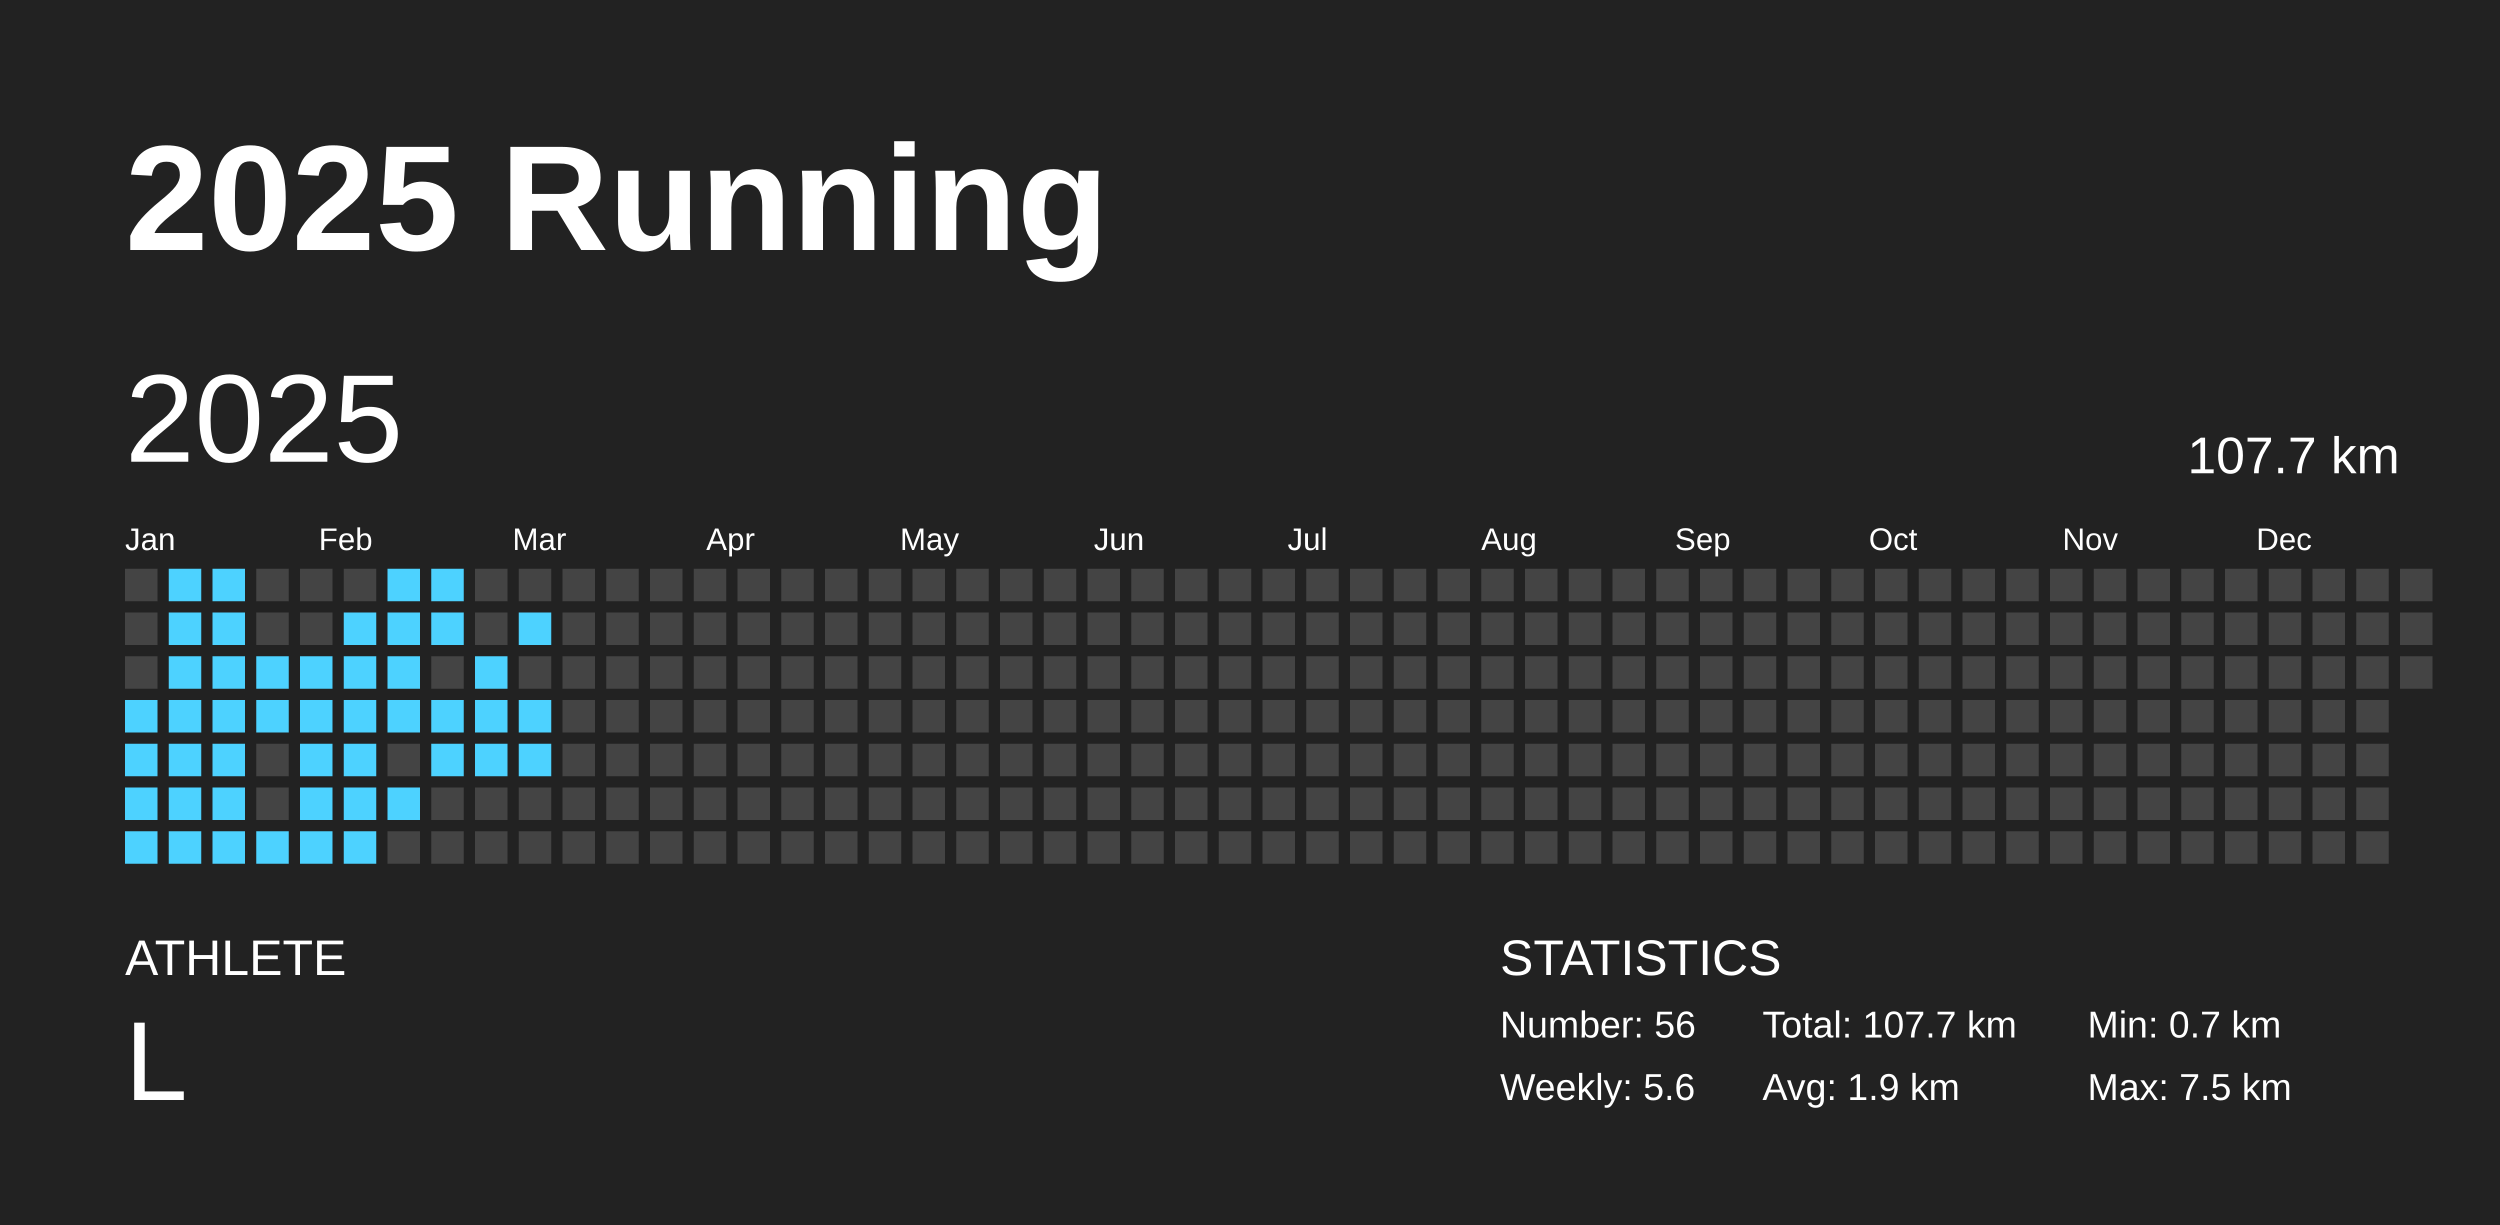
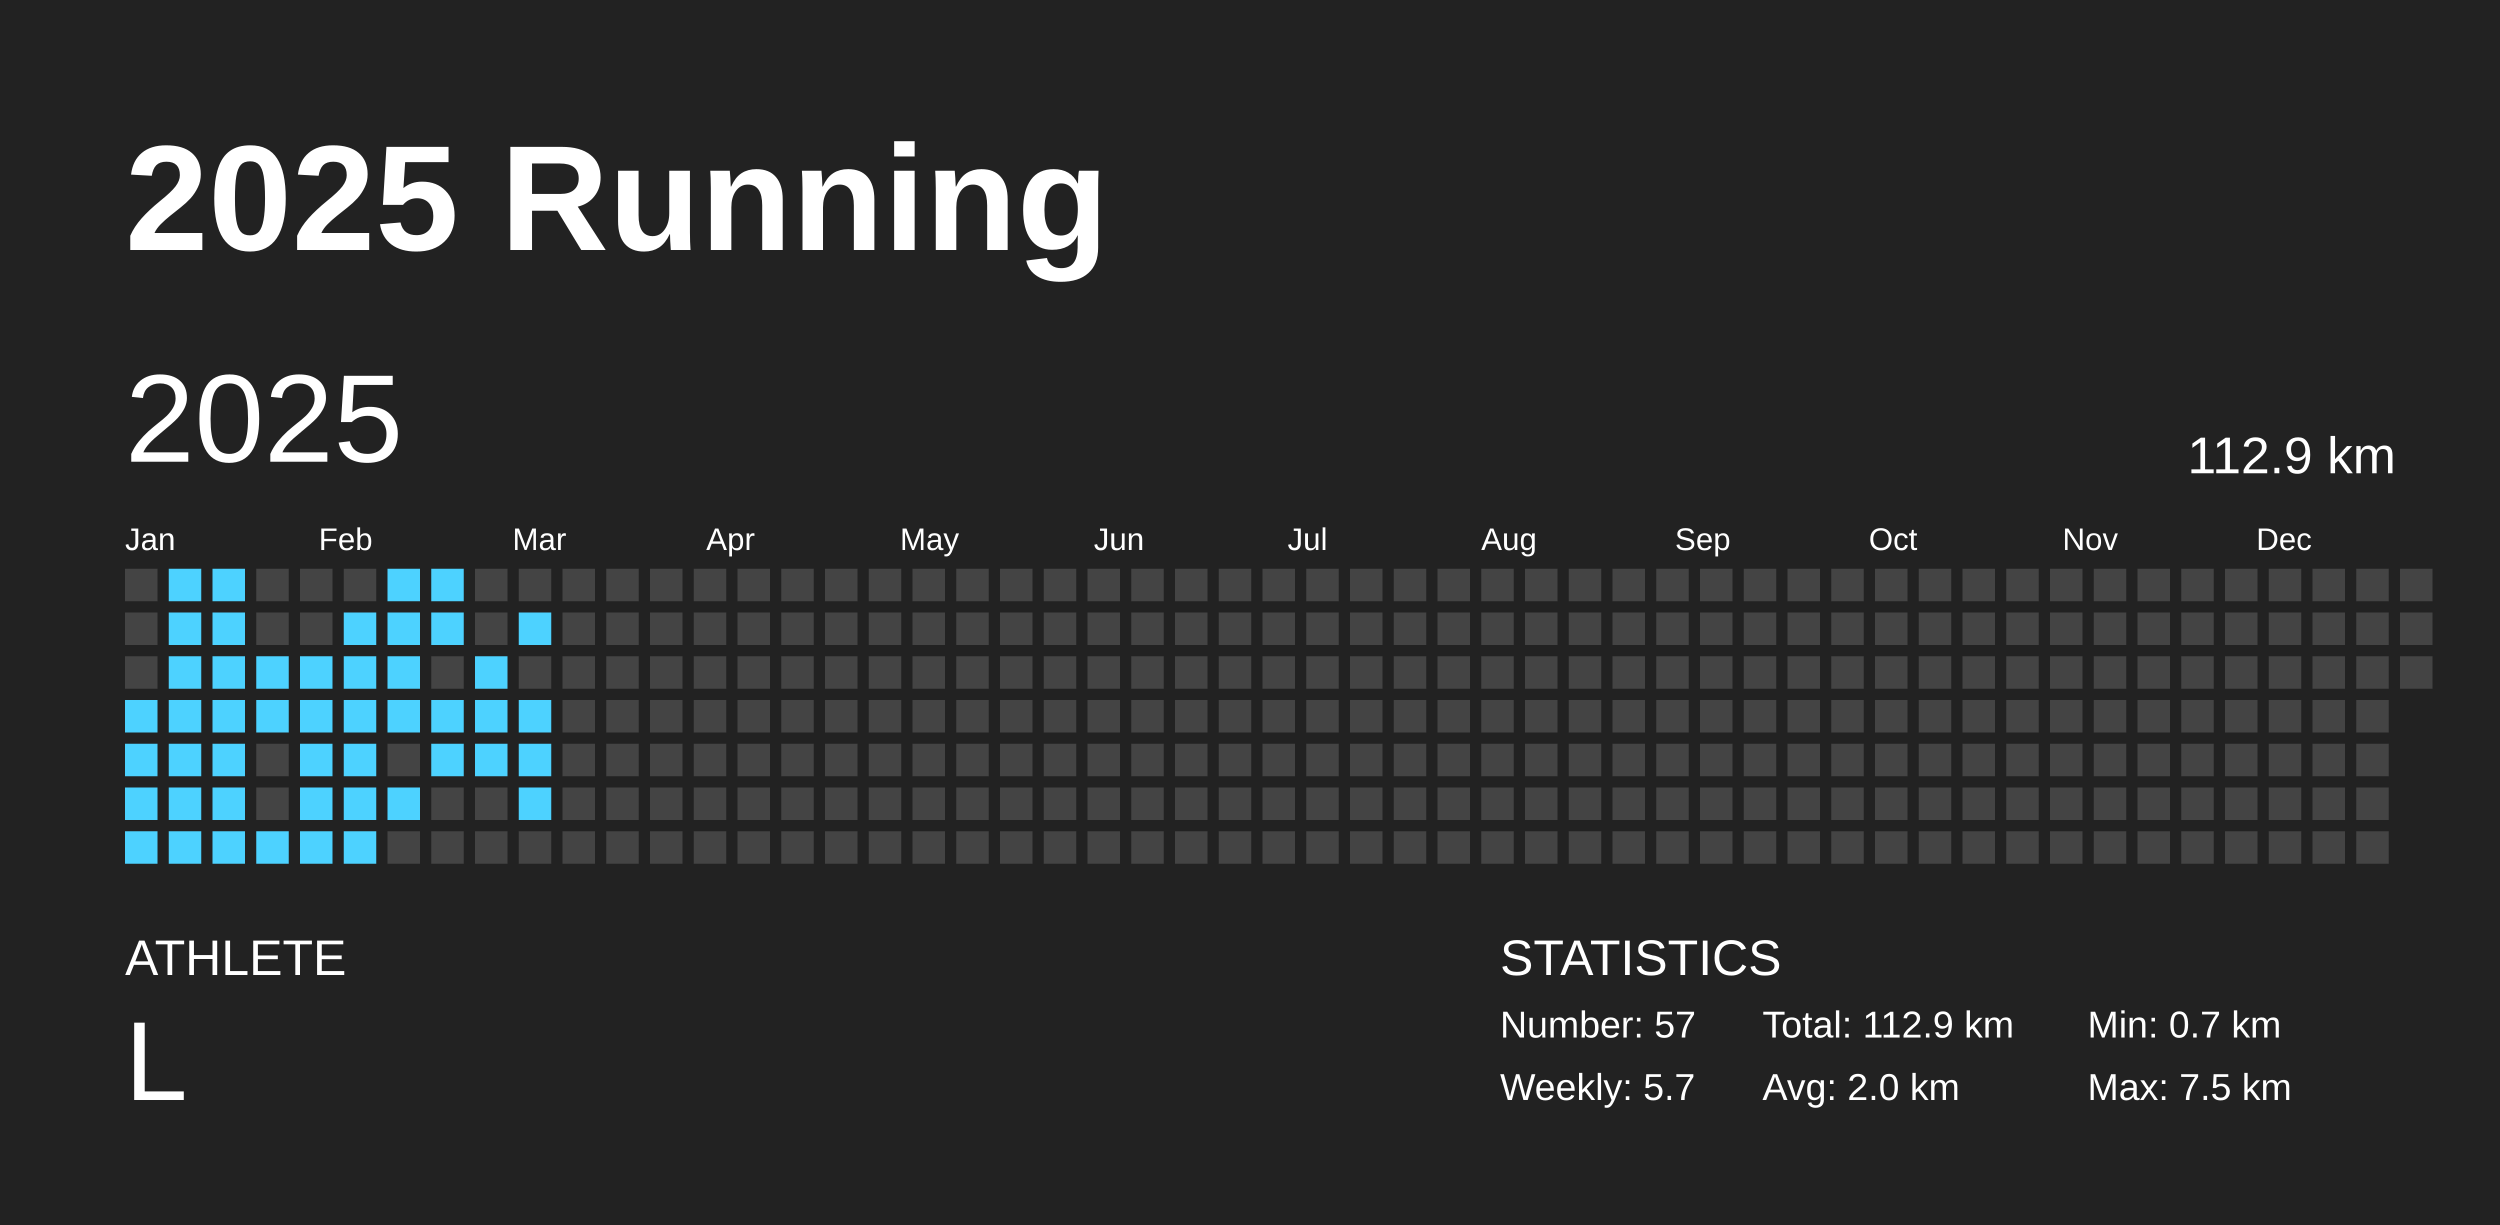
<svg xmlns="http://www.w3.org/2000/svg" baseProfile="full" height="98mm" version="1.1" viewBox="0,0,200,98" width="200mm">
  <defs />
  <rect fill="#222222" height="98" width="200" x="0" y="0" />
  <text fill="#FFFFFF" style="font-size:12px; font-family:Arial; font-weight:bold;" x="10" y="20">2025 Running</text>
  <text fill="#FFFFFF" style="font-size:4px; font-family:Arial" x="10" y="78">ATHLETE</text>
  <text fill="#FFFFFF" style="font-size:9px; font-family:Arial" x="10" y="88">L</text>
  <text fill="#FFFFFF" style="font-size:4px; font-family:Arial" x="120" y="78">STATISTICS</text>
-   <text fill="#FFFFFF" style="font-size:3px; font-family:Arial" x="120" y="83">Number: 56</text>
-   <text fill="#FFFFFF" style="font-size:3px; font-family:Arial" x="120" y="88">Weekly: 5.6</text>
-   <text fill="#FFFFFF" style="font-size:3px; font-family:Arial" x="141" y="83">Total: 107.7 km</text>
-   <text fill="#FFFFFF" style="font-size:3px; font-family:Arial" x="141" y="88">Avg: 1.9 km</text>
+   <text fill="#FFFFFF" style="font-size:3px; font-family:Arial" x="120" y="83">Number: 57</text>
+   <text fill="#FFFFFF" style="font-size:3px; font-family:Arial" x="120" y="88">Weekly: 5.7</text>
+   <text fill="#FFFFFF" style="font-size:3px; font-family:Arial" x="141" y="83">Total: 112.9 km</text>
+   <text fill="#FFFFFF" style="font-size:3px; font-family:Arial" x="141" y="88">Avg: 2.0 km</text>
  <text fill="#FFFFFF" style="font-size:3px; font-family:Arial" x="167" y="83">Min: 0.7 km</text>
  <text fill="#FFFFFF" style="font-size:3px; font-family:Arial" x="167" y="88">Max: 7.5 km</text>
  <text dominant-baseline="hanging" fill="#FFFFFF" style="font-size:10.0px; font-family:Arial;" x="10" y="30">2025</text>
-   <text dominant-baseline="hanging" fill="#FFFFFF" style="font-size:4.125px; font-family:Arial;" x="175" y="35">107.7 km</text>
+   <text dominant-baseline="hanging" fill="#FFFFFF" style="font-size:4.125px; font-family:Arial;" x="175" y="35">112.9 km</text>
  <text fill="#FFFFFF" style="font-size:2.5px; font-family:Arial" x="10.0" y="44">Jan</text>
  <text fill="#FFFFFF" style="font-size:2.5px; font-family:Arial" x="25.5" y="44">Feb</text>
  <text fill="#FFFFFF" style="font-size:2.5px; font-family:Arial" x="41.0" y="44">Mar</text>
  <text fill="#FFFFFF" style="font-size:2.5px; font-family:Arial" x="56.5" y="44">Apr</text>
  <text fill="#FFFFFF" style="font-size:2.5px; font-family:Arial" x="72.0" y="44">May</text>
  <text fill="#FFFFFF" style="font-size:2.5px; font-family:Arial" x="87.5" y="44">Jun</text>
  <text fill="#FFFFFF" style="font-size:2.5px; font-family:Arial" x="103.0" y="44">Jul</text>
  <text fill="#FFFFFF" style="font-size:2.5px; font-family:Arial" x="118.5" y="44">Aug</text>
  <text fill="#FFFFFF" style="font-size:2.5px; font-family:Arial" x="134.0" y="44">Sep</text>
  <text fill="#FFFFFF" style="font-size:2.5px; font-family:Arial" x="149.5" y="44">Oct</text>
  <text fill="#FFFFFF" style="font-size:2.5px; font-family:Arial" x="165.0" y="44">Nov</text>
  <text fill="#FFFFFF" style="font-size:2.5px; font-family:Arial" x="180.5" y="44">Dec</text>
  <rect fill="#444444" height="2.6" width="2.6" x="10.0" y="45.5" />
  <rect fill="#444444" height="2.6" width="2.6" x="10.0" y="49.0" />
  <rect fill="#444444" height="2.6" width="2.6" x="10.0" y="52.5" />
  <rect fill="#4dd2ff" height="2.6" width="2.6" x="10.0" y="56.0" />
  <rect fill="#4dd2ff" height="2.6" width="2.6" x="10.0" y="59.5" />
  <rect fill="#4dd2ff" height="2.6" width="2.6" x="10.0" y="63.0" />
  <rect fill="#4dd2ff" height="2.6" width="2.6" x="10.0" y="66.5" />
  <rect fill="#4dd2ff" height="2.6" width="2.6" x="13.5" y="45.5" />
  <rect fill="#4dd2ff" height="2.6" width="2.6" x="13.5" y="49.0" />
  <rect fill="#4dd2ff" height="2.6" width="2.6" x="13.5" y="52.5" />
  <rect fill="#4dd2ff" height="2.6" width="2.6" x="13.5" y="56.0" />
  <rect fill="#4dd2ff" height="2.6" width="2.6" x="13.5" y="59.5" />
  <rect fill="#4dd2ff" height="2.6" width="2.6" x="13.5" y="63.0" />
  <rect fill="#4dd2ff" height="2.6" width="2.6" x="13.5" y="66.5" />
  <rect fill="#4dd2ff" height="2.6" width="2.6" x="17.0" y="45.5" />
  <rect fill="#4dd2ff" height="2.6" width="2.6" x="17.0" y="49.0" />
  <rect fill="#4dd2ff" height="2.6" width="2.6" x="17.0" y="52.5" />
  <rect fill="#4dd2ff" height="2.6" width="2.6" x="17.0" y="56.0" />
  <rect fill="#4dd2ff" height="2.6" width="2.6" x="17.0" y="59.5" />
  <rect fill="#4dd2ff" height="2.6" width="2.6" x="17.0" y="63.0" />
  <rect fill="#4dd2ff" height="2.6" width="2.6" x="17.0" y="66.5" />
  <rect fill="#444444" height="2.6" width="2.6" x="20.5" y="45.5" />
  <rect fill="#444444" height="2.6" width="2.6" x="20.5" y="49.0" />
  <rect fill="#4dd2ff" height="2.6" width="2.6" x="20.5" y="52.5" />
  <rect fill="#4dd2ff" height="2.6" width="2.6" x="20.5" y="56.0" />
  <rect fill="#444444" height="2.6" width="2.6" x="20.5" y="59.5" />
  <rect fill="#444444" height="2.6" width="2.6" x="20.5" y="63.0" />
  <rect fill="#4dd2ff" height="2.6" width="2.6" x="20.5" y="66.5" />
  <rect fill="#444444" height="2.6" width="2.6" x="24.0" y="45.5" />
  <rect fill="#444444" height="2.6" width="2.6" x="24.0" y="49.0" />
  <rect fill="#4dd2ff" height="2.6" width="2.6" x="24.0" y="52.5" />
  <rect fill="#4dd2ff" height="2.6" width="2.6" x="24.0" y="56.0" />
  <rect fill="#4dd2ff" height="2.6" width="2.6" x="24.0" y="59.5" />
  <rect fill="#4dd2ff" height="2.6" width="2.6" x="24.0" y="63.0" />
  <rect fill="#4dd2ff" height="2.6" width="2.6" x="24.0" y="66.5" />
  <rect fill="#444444" height="2.6" width="2.6" x="27.5" y="45.5" />
  <rect fill="#4dd2ff" height="2.6" width="2.6" x="27.5" y="49.0" />
  <rect fill="#4dd2ff" height="2.6" width="2.6" x="27.5" y="52.5" />
  <rect fill="#4dd2ff" height="2.6" width="2.6" x="27.5" y="56.0" />
  <rect fill="#4dd2ff" height="2.6" width="2.6" x="27.5" y="59.5" />
  <rect fill="#4dd2ff" height="2.6" width="2.6" x="27.5" y="63.0" />
  <rect fill="#4dd2ff" height="2.6" width="2.6" x="27.5" y="66.5" />
  <rect fill="#4dd2ff" height="2.6" width="2.6" x="31.0" y="45.5" />
  <rect fill="#4dd2ff" height="2.6" width="2.6" x="31.0" y="49.0" />
  <rect fill="#4dd2ff" height="2.6" width="2.6" x="31.0" y="52.5" />
  <rect fill="#4dd2ff" height="2.6" width="2.6" x="31.0" y="56.0" />
  <rect fill="#444444" height="2.6" width="2.6" x="31.0" y="59.5" />
  <rect fill="#4dd2ff" height="2.6" width="2.6" x="31.0" y="63.0" />
  <rect fill="#444444" height="2.6" width="2.6" x="31.0" y="66.5" />
  <rect fill="#4dd2ff" height="2.6" width="2.6" x="34.5" y="45.5" />
  <rect fill="#4dd2ff" height="2.6" width="2.6" x="34.5" y="49.0" />
  <rect fill="#444444" height="2.6" width="2.6" x="34.5" y="52.5" />
  <rect fill="#4dd2ff" height="2.6" width="2.6" x="34.5" y="56.0" />
  <rect fill="#4dd2ff" height="2.6" width="2.6" x="34.5" y="59.5" />
  <rect fill="#444444" height="2.6" width="2.6" x="34.5" y="63.0" />
  <rect fill="#444444" height="2.6" width="2.6" x="34.5" y="66.5" />
  <rect fill="#444444" height="2.6" width="2.6" x="38.0" y="45.5" />
  <rect fill="#444444" height="2.6" width="2.6" x="38.0" y="49.0" />
  <rect fill="#4dd2ff" height="2.6" width="2.6" x="38.0" y="52.5" />
  <rect fill="#4dd2ff" height="2.6" width="2.6" x="38.0" y="56.0" />
  <rect fill="#4dd2ff" height="2.6" width="2.6" x="38.0" y="59.5" />
  <rect fill="#444444" height="2.6" width="2.6" x="38.0" y="63.0" />
  <rect fill="#444444" height="2.6" width="2.6" x="38.0" y="66.5" />
  <rect fill="#444444" height="2.6" width="2.6" x="41.5" y="45.5" />
  <rect fill="#4dd2ff" height="2.6" width="2.6" x="41.5" y="49.0" />
  <rect fill="#444444" height="2.6" width="2.6" x="41.5" y="52.5" />
  <rect fill="#4dd2ff" height="2.6" width="2.6" x="41.5" y="56.0" />
  <rect fill="#4dd2ff" height="2.6" width="2.6" x="41.5" y="59.5" />
-   <rect fill="#444444" height="2.6" width="2.6" x="41.5" y="63.0" />
+   <rect fill="#4dd2ff" height="2.6" width="2.6" x="41.5" y="63.0" />
  <rect fill="#444444" height="2.6" width="2.6" x="41.5" y="66.5" />
  <rect fill="#444444" height="2.6" width="2.6" x="45.0" y="45.5" />
  <rect fill="#444444" height="2.6" width="2.6" x="45.0" y="49.0" />
  <rect fill="#444444" height="2.6" width="2.6" x="45.0" y="52.5" />
  <rect fill="#444444" height="2.6" width="2.6" x="45.0" y="56.0" />
  <rect fill="#444444" height="2.6" width="2.6" x="45.0" y="59.5" />
  <rect fill="#444444" height="2.6" width="2.6" x="45.0" y="63.0" />
  <rect fill="#444444" height="2.6" width="2.6" x="45.0" y="66.5" />
  <rect fill="#444444" height="2.6" width="2.6" x="48.5" y="45.5" />
  <rect fill="#444444" height="2.6" width="2.6" x="48.5" y="49.0" />
  <rect fill="#444444" height="2.6" width="2.6" x="48.5" y="52.5" />
  <rect fill="#444444" height="2.6" width="2.6" x="48.5" y="56.0" />
  <rect fill="#444444" height="2.6" width="2.6" x="48.5" y="59.5" />
  <rect fill="#444444" height="2.6" width="2.6" x="48.5" y="63.0" />
  <rect fill="#444444" height="2.6" width="2.6" x="48.5" y="66.5" />
  <rect fill="#444444" height="2.6" width="2.6" x="52.0" y="45.5" />
  <rect fill="#444444" height="2.6" width="2.6" x="52.0" y="49.0" />
  <rect fill="#444444" height="2.6" width="2.6" x="52.0" y="52.5" />
  <rect fill="#444444" height="2.6" width="2.6" x="52.0" y="56.0" />
  <rect fill="#444444" height="2.6" width="2.6" x="52.0" y="59.5" />
  <rect fill="#444444" height="2.6" width="2.6" x="52.0" y="63.0" />
  <rect fill="#444444" height="2.6" width="2.6" x="52.0" y="66.5" />
  <rect fill="#444444" height="2.6" width="2.6" x="55.5" y="45.5" />
  <rect fill="#444444" height="2.6" width="2.6" x="55.5" y="49.0" />
  <rect fill="#444444" height="2.6" width="2.6" x="55.5" y="52.5" />
  <rect fill="#444444" height="2.6" width="2.6" x="55.5" y="56.0" />
  <rect fill="#444444" height="2.6" width="2.6" x="55.5" y="59.5" />
  <rect fill="#444444" height="2.6" width="2.6" x="55.5" y="63.0" />
  <rect fill="#444444" height="2.6" width="2.6" x="55.5" y="66.5" />
  <rect fill="#444444" height="2.6" width="2.6" x="59.0" y="45.5" />
  <rect fill="#444444" height="2.6" width="2.6" x="59.0" y="49.0" />
  <rect fill="#444444" height="2.6" width="2.6" x="59.0" y="52.5" />
  <rect fill="#444444" height="2.6" width="2.6" x="59.0" y="56.0" />
  <rect fill="#444444" height="2.6" width="2.6" x="59.0" y="59.5" />
  <rect fill="#444444" height="2.6" width="2.6" x="59.0" y="63.0" />
  <rect fill="#444444" height="2.6" width="2.6" x="59.0" y="66.5" />
  <rect fill="#444444" height="2.6" width="2.6" x="62.5" y="45.5" />
  <rect fill="#444444" height="2.6" width="2.6" x="62.5" y="49.0" />
  <rect fill="#444444" height="2.6" width="2.6" x="62.5" y="52.5" />
  <rect fill="#444444" height="2.6" width="2.6" x="62.5" y="56.0" />
  <rect fill="#444444" height="2.6" width="2.6" x="62.5" y="59.5" />
  <rect fill="#444444" height="2.6" width="2.6" x="62.5" y="63.0" />
  <rect fill="#444444" height="2.6" width="2.6" x="62.5" y="66.5" />
  <rect fill="#444444" height="2.6" width="2.6" x="66.0" y="45.5" />
  <rect fill="#444444" height="2.6" width="2.6" x="66.0" y="49.0" />
  <rect fill="#444444" height="2.6" width="2.6" x="66.0" y="52.5" />
  <rect fill="#444444" height="2.6" width="2.6" x="66.0" y="56.0" />
  <rect fill="#444444" height="2.6" width="2.6" x="66.0" y="59.5" />
  <rect fill="#444444" height="2.6" width="2.6" x="66.0" y="63.0" />
  <rect fill="#444444" height="2.6" width="2.6" x="66.0" y="66.5" />
  <rect fill="#444444" height="2.6" width="2.6" x="69.5" y="45.5" />
  <rect fill="#444444" height="2.6" width="2.6" x="69.5" y="49.0" />
  <rect fill="#444444" height="2.6" width="2.6" x="69.5" y="52.5" />
  <rect fill="#444444" height="2.6" width="2.6" x="69.5" y="56.0" />
  <rect fill="#444444" height="2.6" width="2.6" x="69.5" y="59.5" />
  <rect fill="#444444" height="2.6" width="2.6" x="69.5" y="63.0" />
  <rect fill="#444444" height="2.6" width="2.6" x="69.5" y="66.5" />
  <rect fill="#444444" height="2.6" width="2.6" x="73.0" y="45.5" />
  <rect fill="#444444" height="2.6" width="2.6" x="73.0" y="49.0" />
  <rect fill="#444444" height="2.6" width="2.6" x="73.0" y="52.5" />
  <rect fill="#444444" height="2.6" width="2.6" x="73.0" y="56.0" />
  <rect fill="#444444" height="2.6" width="2.6" x="73.0" y="59.5" />
  <rect fill="#444444" height="2.6" width="2.6" x="73.0" y="63.0" />
  <rect fill="#444444" height="2.6" width="2.6" x="73.0" y="66.5" />
  <rect fill="#444444" height="2.6" width="2.6" x="76.5" y="45.5" />
  <rect fill="#444444" height="2.6" width="2.6" x="76.5" y="49.0" />
  <rect fill="#444444" height="2.6" width="2.6" x="76.5" y="52.5" />
  <rect fill="#444444" height="2.6" width="2.6" x="76.5" y="56.0" />
  <rect fill="#444444" height="2.6" width="2.6" x="76.5" y="59.5" />
  <rect fill="#444444" height="2.6" width="2.6" x="76.5" y="63.0" />
  <rect fill="#444444" height="2.6" width="2.6" x="76.5" y="66.5" />
  <rect fill="#444444" height="2.6" width="2.6" x="80.0" y="45.5" />
  <rect fill="#444444" height="2.6" width="2.6" x="80.0" y="49.0" />
  <rect fill="#444444" height="2.6" width="2.6" x="80.0" y="52.5" />
  <rect fill="#444444" height="2.6" width="2.6" x="80.0" y="56.0" />
  <rect fill="#444444" height="2.6" width="2.6" x="80.0" y="59.5" />
  <rect fill="#444444" height="2.6" width="2.6" x="80.0" y="63.0" />
  <rect fill="#444444" height="2.6" width="2.6" x="80.0" y="66.5" />
  <rect fill="#444444" height="2.6" width="2.6" x="83.5" y="45.5" />
  <rect fill="#444444" height="2.6" width="2.6" x="83.5" y="49.0" />
  <rect fill="#444444" height="2.6" width="2.6" x="83.5" y="52.5" />
  <rect fill="#444444" height="2.6" width="2.6" x="83.5" y="56.0" />
  <rect fill="#444444" height="2.6" width="2.6" x="83.5" y="59.5" />
  <rect fill="#444444" height="2.6" width="2.6" x="83.5" y="63.0" />
  <rect fill="#444444" height="2.6" width="2.6" x="83.5" y="66.5" />
  <rect fill="#444444" height="2.6" width="2.6" x="87.0" y="45.5" />
  <rect fill="#444444" height="2.6" width="2.6" x="87.0" y="49.0" />
  <rect fill="#444444" height="2.6" width="2.6" x="87.0" y="52.5" />
  <rect fill="#444444" height="2.6" width="2.6" x="87.0" y="56.0" />
  <rect fill="#444444" height="2.6" width="2.6" x="87.0" y="59.5" />
  <rect fill="#444444" height="2.6" width="2.6" x="87.0" y="63.0" />
  <rect fill="#444444" height="2.6" width="2.6" x="87.0" y="66.5" />
  <rect fill="#444444" height="2.6" width="2.6" x="90.5" y="45.5" />
  <rect fill="#444444" height="2.6" width="2.6" x="90.5" y="49.0" />
  <rect fill="#444444" height="2.6" width="2.6" x="90.5" y="52.5" />
  <rect fill="#444444" height="2.6" width="2.6" x="90.5" y="56.0" />
  <rect fill="#444444" height="2.6" width="2.6" x="90.5" y="59.5" />
  <rect fill="#444444" height="2.6" width="2.6" x="90.5" y="63.0" />
  <rect fill="#444444" height="2.6" width="2.6" x="90.5" y="66.5" />
  <rect fill="#444444" height="2.6" width="2.6" x="94.0" y="45.5" />
  <rect fill="#444444" height="2.6" width="2.6" x="94.0" y="49.0" />
  <rect fill="#444444" height="2.6" width="2.6" x="94.0" y="52.5" />
  <rect fill="#444444" height="2.6" width="2.6" x="94.0" y="56.0" />
  <rect fill="#444444" height="2.6" width="2.6" x="94.0" y="59.5" />
  <rect fill="#444444" height="2.6" width="2.6" x="94.0" y="63.0" />
  <rect fill="#444444" height="2.6" width="2.6" x="94.0" y="66.5" />
  <rect fill="#444444" height="2.6" width="2.6" x="97.5" y="45.5" />
  <rect fill="#444444" height="2.6" width="2.6" x="97.5" y="49.0" />
  <rect fill="#444444" height="2.6" width="2.6" x="97.5" y="52.5" />
  <rect fill="#444444" height="2.6" width="2.6" x="97.5" y="56.0" />
  <rect fill="#444444" height="2.6" width="2.6" x="97.5" y="59.5" />
  <rect fill="#444444" height="2.6" width="2.6" x="97.5" y="63.0" />
  <rect fill="#444444" height="2.6" width="2.6" x="97.5" y="66.5" />
  <rect fill="#444444" height="2.6" width="2.6" x="101.0" y="45.5" />
  <rect fill="#444444" height="2.6" width="2.6" x="101.0" y="49.0" />
  <rect fill="#444444" height="2.6" width="2.6" x="101.0" y="52.5" />
  <rect fill="#444444" height="2.6" width="2.6" x="101.0" y="56.0" />
  <rect fill="#444444" height="2.6" width="2.6" x="101.0" y="59.5" />
  <rect fill="#444444" height="2.6" width="2.6" x="101.0" y="63.0" />
  <rect fill="#444444" height="2.6" width="2.6" x="101.0" y="66.5" />
  <rect fill="#444444" height="2.6" width="2.6" x="104.5" y="45.5" />
  <rect fill="#444444" height="2.6" width="2.6" x="104.5" y="49.0" />
  <rect fill="#444444" height="2.6" width="2.6" x="104.5" y="52.5" />
  <rect fill="#444444" height="2.6" width="2.6" x="104.5" y="56.0" />
  <rect fill="#444444" height="2.6" width="2.6" x="104.5" y="59.5" />
  <rect fill="#444444" height="2.6" width="2.6" x="104.5" y="63.0" />
  <rect fill="#444444" height="2.6" width="2.6" x="104.5" y="66.5" />
  <rect fill="#444444" height="2.6" width="2.6" x="108.0" y="45.5" />
  <rect fill="#444444" height="2.6" width="2.6" x="108.0" y="49.0" />
  <rect fill="#444444" height="2.6" width="2.6" x="108.0" y="52.5" />
  <rect fill="#444444" height="2.6" width="2.6" x="108.0" y="56.0" />
  <rect fill="#444444" height="2.6" width="2.6" x="108.0" y="59.5" />
  <rect fill="#444444" height="2.6" width="2.6" x="108.0" y="63.0" />
  <rect fill="#444444" height="2.6" width="2.6" x="108.0" y="66.5" />
  <rect fill="#444444" height="2.6" width="2.6" x="111.5" y="45.5" />
  <rect fill="#444444" height="2.6" width="2.6" x="111.5" y="49.0" />
  <rect fill="#444444" height="2.6" width="2.6" x="111.5" y="52.5" />
  <rect fill="#444444" height="2.6" width="2.6" x="111.5" y="56.0" />
  <rect fill="#444444" height="2.6" width="2.6" x="111.5" y="59.5" />
  <rect fill="#444444" height="2.6" width="2.6" x="111.5" y="63.0" />
  <rect fill="#444444" height="2.6" width="2.6" x="111.5" y="66.5" />
  <rect fill="#444444" height="2.6" width="2.6" x="115.0" y="45.5" />
  <rect fill="#444444" height="2.6" width="2.6" x="115.0" y="49.0" />
  <rect fill="#444444" height="2.6" width="2.6" x="115.0" y="52.5" />
  <rect fill="#444444" height="2.6" width="2.6" x="115.0" y="56.0" />
  <rect fill="#444444" height="2.6" width="2.6" x="115.0" y="59.5" />
  <rect fill="#444444" height="2.6" width="2.6" x="115.0" y="63.0" />
  <rect fill="#444444" height="2.6" width="2.6" x="115.0" y="66.5" />
  <rect fill="#444444" height="2.6" width="2.6" x="118.5" y="45.5" />
  <rect fill="#444444" height="2.6" width="2.6" x="118.5" y="49.0" />
  <rect fill="#444444" height="2.6" width="2.6" x="118.5" y="52.5" />
  <rect fill="#444444" height="2.6" width="2.6" x="118.5" y="56.0" />
  <rect fill="#444444" height="2.6" width="2.6" x="118.5" y="59.5" />
  <rect fill="#444444" height="2.6" width="2.6" x="118.5" y="63.0" />
  <rect fill="#444444" height="2.6" width="2.6" x="118.5" y="66.5" />
  <rect fill="#444444" height="2.6" width="2.6" x="122.0" y="45.5" />
  <rect fill="#444444" height="2.6" width="2.6" x="122.0" y="49.0" />
  <rect fill="#444444" height="2.6" width="2.6" x="122.0" y="52.5" />
  <rect fill="#444444" height="2.6" width="2.6" x="122.0" y="56.0" />
  <rect fill="#444444" height="2.6" width="2.6" x="122.0" y="59.5" />
  <rect fill="#444444" height="2.6" width="2.6" x="122.0" y="63.0" />
  <rect fill="#444444" height="2.6" width="2.6" x="122.0" y="66.5" />
  <rect fill="#444444" height="2.6" width="2.6" x="125.5" y="45.5" />
  <rect fill="#444444" height="2.6" width="2.6" x="125.5" y="49.0" />
  <rect fill="#444444" height="2.6" width="2.6" x="125.5" y="52.5" />
  <rect fill="#444444" height="2.6" width="2.6" x="125.5" y="56.0" />
  <rect fill="#444444" height="2.6" width="2.6" x="125.5" y="59.5" />
  <rect fill="#444444" height="2.6" width="2.6" x="125.5" y="63.0" />
  <rect fill="#444444" height="2.6" width="2.6" x="125.5" y="66.5" />
  <rect fill="#444444" height="2.6" width="2.6" x="129.0" y="45.5" />
  <rect fill="#444444" height="2.6" width="2.6" x="129.0" y="49.0" />
  <rect fill="#444444" height="2.6" width="2.6" x="129.0" y="52.5" />
  <rect fill="#444444" height="2.6" width="2.6" x="129.0" y="56.0" />
  <rect fill="#444444" height="2.6" width="2.6" x="129.0" y="59.5" />
  <rect fill="#444444" height="2.6" width="2.6" x="129.0" y="63.0" />
  <rect fill="#444444" height="2.6" width="2.6" x="129.0" y="66.5" />
  <rect fill="#444444" height="2.6" width="2.6" x="132.5" y="45.5" />
  <rect fill="#444444" height="2.6" width="2.6" x="132.5" y="49.0" />
  <rect fill="#444444" height="2.6" width="2.6" x="132.5" y="52.5" />
  <rect fill="#444444" height="2.6" width="2.6" x="132.5" y="56.0" />
  <rect fill="#444444" height="2.6" width="2.6" x="132.5" y="59.5" />
  <rect fill="#444444" height="2.6" width="2.6" x="132.5" y="63.0" />
  <rect fill="#444444" height="2.6" width="2.6" x="132.5" y="66.5" />
  <rect fill="#444444" height="2.6" width="2.6" x="136.0" y="45.5" />
  <rect fill="#444444" height="2.6" width="2.6" x="136.0" y="49.0" />
  <rect fill="#444444" height="2.6" width="2.6" x="136.0" y="52.5" />
  <rect fill="#444444" height="2.6" width="2.6" x="136.0" y="56.0" />
  <rect fill="#444444" height="2.6" width="2.6" x="136.0" y="59.5" />
  <rect fill="#444444" height="2.6" width="2.6" x="136.0" y="63.0" />
  <rect fill="#444444" height="2.6" width="2.6" x="136.0" y="66.5" />
  <rect fill="#444444" height="2.6" width="2.6" x="139.5" y="45.5" />
  <rect fill="#444444" height="2.6" width="2.6" x="139.5" y="49.0" />
  <rect fill="#444444" height="2.6" width="2.6" x="139.5" y="52.5" />
  <rect fill="#444444" height="2.6" width="2.6" x="139.5" y="56.0" />
  <rect fill="#444444" height="2.6" width="2.6" x="139.5" y="59.5" />
  <rect fill="#444444" height="2.6" width="2.6" x="139.5" y="63.0" />
  <rect fill="#444444" height="2.6" width="2.6" x="139.5" y="66.5" />
  <rect fill="#444444" height="2.6" width="2.6" x="143.0" y="45.5" />
  <rect fill="#444444" height="2.6" width="2.6" x="143.0" y="49.0" />
  <rect fill="#444444" height="2.6" width="2.6" x="143.0" y="52.5" />
  <rect fill="#444444" height="2.6" width="2.6" x="143.0" y="56.0" />
  <rect fill="#444444" height="2.6" width="2.6" x="143.0" y="59.5" />
  <rect fill="#444444" height="2.6" width="2.6" x="143.0" y="63.0" />
  <rect fill="#444444" height="2.6" width="2.6" x="143.0" y="66.5" />
  <rect fill="#444444" height="2.6" width="2.6" x="146.5" y="45.5" />
  <rect fill="#444444" height="2.6" width="2.6" x="146.5" y="49.0" />
  <rect fill="#444444" height="2.6" width="2.6" x="146.5" y="52.5" />
  <rect fill="#444444" height="2.6" width="2.6" x="146.5" y="56.0" />
  <rect fill="#444444" height="2.6" width="2.6" x="146.5" y="59.5" />
  <rect fill="#444444" height="2.6" width="2.6" x="146.5" y="63.0" />
  <rect fill="#444444" height="2.6" width="2.6" x="146.5" y="66.5" />
  <rect fill="#444444" height="2.6" width="2.6" x="150.0" y="45.5" />
  <rect fill="#444444" height="2.6" width="2.6" x="150.0" y="49.0" />
  <rect fill="#444444" height="2.6" width="2.6" x="150.0" y="52.5" />
  <rect fill="#444444" height="2.6" width="2.6" x="150.0" y="56.0" />
  <rect fill="#444444" height="2.6" width="2.6" x="150.0" y="59.5" />
  <rect fill="#444444" height="2.6" width="2.6" x="150.0" y="63.0" />
  <rect fill="#444444" height="2.6" width="2.6" x="150.0" y="66.5" />
  <rect fill="#444444" height="2.6" width="2.6" x="153.5" y="45.5" />
  <rect fill="#444444" height="2.6" width="2.6" x="153.5" y="49.0" />
  <rect fill="#444444" height="2.6" width="2.6" x="153.5" y="52.5" />
  <rect fill="#444444" height="2.6" width="2.6" x="153.5" y="56.0" />
  <rect fill="#444444" height="2.6" width="2.6" x="153.5" y="59.5" />
  <rect fill="#444444" height="2.6" width="2.6" x="153.5" y="63.0" />
  <rect fill="#444444" height="2.6" width="2.6" x="153.5" y="66.5" />
  <rect fill="#444444" height="2.6" width="2.6" x="157.0" y="45.5" />
  <rect fill="#444444" height="2.6" width="2.6" x="157.0" y="49.0" />
  <rect fill="#444444" height="2.6" width="2.6" x="157.0" y="52.5" />
  <rect fill="#444444" height="2.6" width="2.6" x="157.0" y="56.0" />
  <rect fill="#444444" height="2.6" width="2.6" x="157.0" y="59.5" />
  <rect fill="#444444" height="2.6" width="2.6" x="157.0" y="63.0" />
  <rect fill="#444444" height="2.6" width="2.6" x="157.0" y="66.5" />
  <rect fill="#444444" height="2.6" width="2.6" x="160.5" y="45.5" />
  <rect fill="#444444" height="2.6" width="2.6" x="160.5" y="49.0" />
  <rect fill="#444444" height="2.6" width="2.6" x="160.5" y="52.5" />
  <rect fill="#444444" height="2.6" width="2.6" x="160.5" y="56.0" />
  <rect fill="#444444" height="2.6" width="2.6" x="160.5" y="59.5" />
  <rect fill="#444444" height="2.6" width="2.6" x="160.5" y="63.0" />
  <rect fill="#444444" height="2.6" width="2.6" x="160.5" y="66.5" />
  <rect fill="#444444" height="2.6" width="2.6" x="164.0" y="45.5" />
  <rect fill="#444444" height="2.6" width="2.6" x="164.0" y="49.0" />
  <rect fill="#444444" height="2.6" width="2.6" x="164.0" y="52.5" />
  <rect fill="#444444" height="2.6" width="2.6" x="164.0" y="56.0" />
  <rect fill="#444444" height="2.6" width="2.6" x="164.0" y="59.5" />
  <rect fill="#444444" height="2.6" width="2.6" x="164.0" y="63.0" />
  <rect fill="#444444" height="2.6" width="2.6" x="164.0" y="66.5" />
  <rect fill="#444444" height="2.6" width="2.6" x="167.5" y="45.5" />
  <rect fill="#444444" height="2.6" width="2.6" x="167.5" y="49.0" />
  <rect fill="#444444" height="2.6" width="2.6" x="167.5" y="52.5" />
  <rect fill="#444444" height="2.6" width="2.6" x="167.5" y="56.0" />
  <rect fill="#444444" height="2.6" width="2.6" x="167.5" y="59.5" />
  <rect fill="#444444" height="2.6" width="2.6" x="167.5" y="63.0" />
  <rect fill="#444444" height="2.6" width="2.6" x="167.5" y="66.5" />
  <rect fill="#444444" height="2.6" width="2.6" x="171.0" y="45.5" />
  <rect fill="#444444" height="2.6" width="2.6" x="171.0" y="49.0" />
  <rect fill="#444444" height="2.6" width="2.6" x="171.0" y="52.5" />
  <rect fill="#444444" height="2.6" width="2.6" x="171.0" y="56.0" />
  <rect fill="#444444" height="2.6" width="2.6" x="171.0" y="59.5" />
  <rect fill="#444444" height="2.6" width="2.6" x="171.0" y="63.0" />
  <rect fill="#444444" height="2.6" width="2.6" x="171.0" y="66.5" />
  <rect fill="#444444" height="2.6" width="2.6" x="174.5" y="45.5" />
  <rect fill="#444444" height="2.6" width="2.6" x="174.5" y="49.0" />
  <rect fill="#444444" height="2.6" width="2.6" x="174.5" y="52.5" />
  <rect fill="#444444" height="2.6" width="2.6" x="174.5" y="56.0" />
  <rect fill="#444444" height="2.6" width="2.6" x="174.5" y="59.5" />
  <rect fill="#444444" height="2.6" width="2.6" x="174.5" y="63.0" />
  <rect fill="#444444" height="2.6" width="2.6" x="174.5" y="66.5" />
  <rect fill="#444444" height="2.6" width="2.6" x="178.0" y="45.5" />
  <rect fill="#444444" height="2.6" width="2.6" x="178.0" y="49.0" />
  <rect fill="#444444" height="2.6" width="2.6" x="178.0" y="52.5" />
  <rect fill="#444444" height="2.6" width="2.6" x="178.0" y="56.0" />
  <rect fill="#444444" height="2.6" width="2.6" x="178.0" y="59.5" />
  <rect fill="#444444" height="2.6" width="2.6" x="178.0" y="63.0" />
  <rect fill="#444444" height="2.6" width="2.6" x="178.0" y="66.5" />
  <rect fill="#444444" height="2.6" width="2.6" x="181.5" y="45.5" />
  <rect fill="#444444" height="2.6" width="2.6" x="181.5" y="49.0" />
  <rect fill="#444444" height="2.6" width="2.6" x="181.5" y="52.5" />
  <rect fill="#444444" height="2.6" width="2.6" x="181.5" y="56.0" />
  <rect fill="#444444" height="2.6" width="2.6" x="181.5" y="59.5" />
  <rect fill="#444444" height="2.6" width="2.6" x="181.5" y="63.0" />
  <rect fill="#444444" height="2.6" width="2.6" x="181.5" y="66.5" />
  <rect fill="#444444" height="2.6" width="2.6" x="185.0" y="45.5" />
  <rect fill="#444444" height="2.6" width="2.6" x="185.0" y="49.0" />
  <rect fill="#444444" height="2.6" width="2.6" x="185.0" y="52.5" />
  <rect fill="#444444" height="2.6" width="2.6" x="185.0" y="56.0" />
  <rect fill="#444444" height="2.6" width="2.6" x="185.0" y="59.5" />
  <rect fill="#444444" height="2.6" width="2.6" x="185.0" y="63.0" />
  <rect fill="#444444" height="2.6" width="2.6" x="185.0" y="66.5" />
  <rect fill="#444444" height="2.6" width="2.6" x="188.5" y="45.5" />
  <rect fill="#444444" height="2.6" width="2.6" x="188.5" y="49.0" />
  <rect fill="#444444" height="2.6" width="2.6" x="188.5" y="52.5" />
  <rect fill="#444444" height="2.6" width="2.6" x="188.5" y="56.0" />
  <rect fill="#444444" height="2.6" width="2.6" x="188.5" y="59.5" />
  <rect fill="#444444" height="2.6" width="2.6" x="188.5" y="63.0" />
  <rect fill="#444444" height="2.6" width="2.6" x="188.5" y="66.5" />
  <rect fill="#444444" height="2.6" width="2.6" x="192.0" y="45.5" />
  <rect fill="#444444" height="2.6" width="2.6" x="192.0" y="49.0" />
  <rect fill="#444444" height="2.6" width="2.6" x="192.0" y="52.5" />
</svg>
